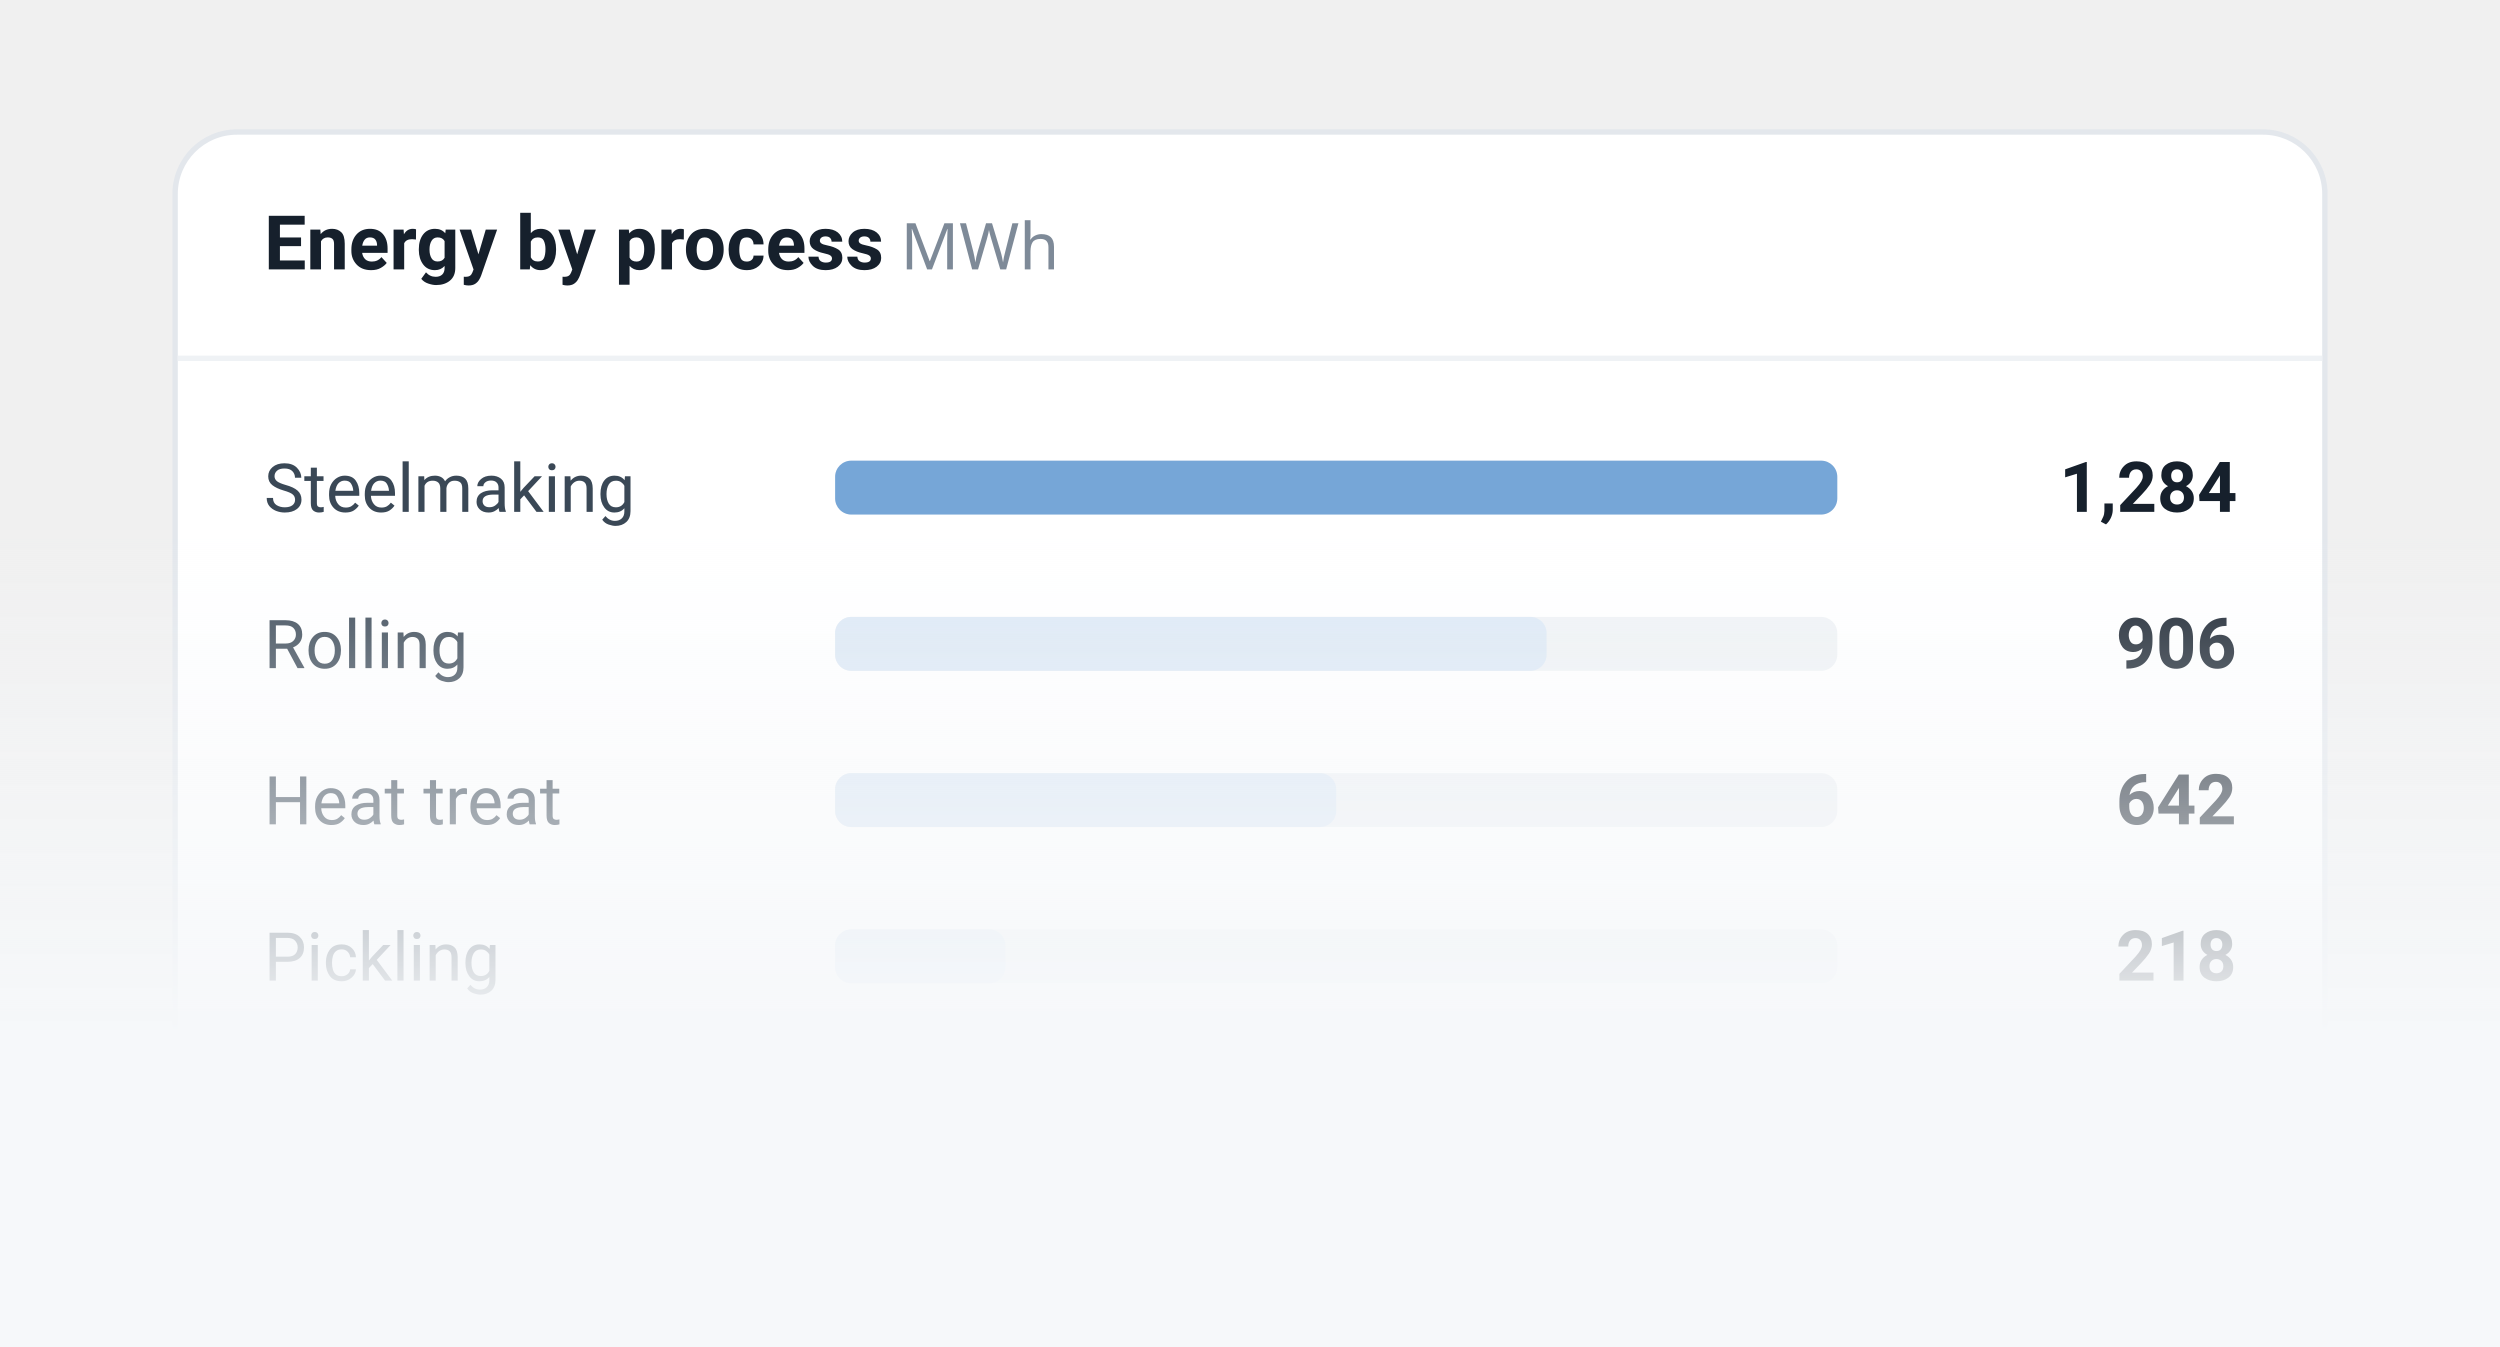
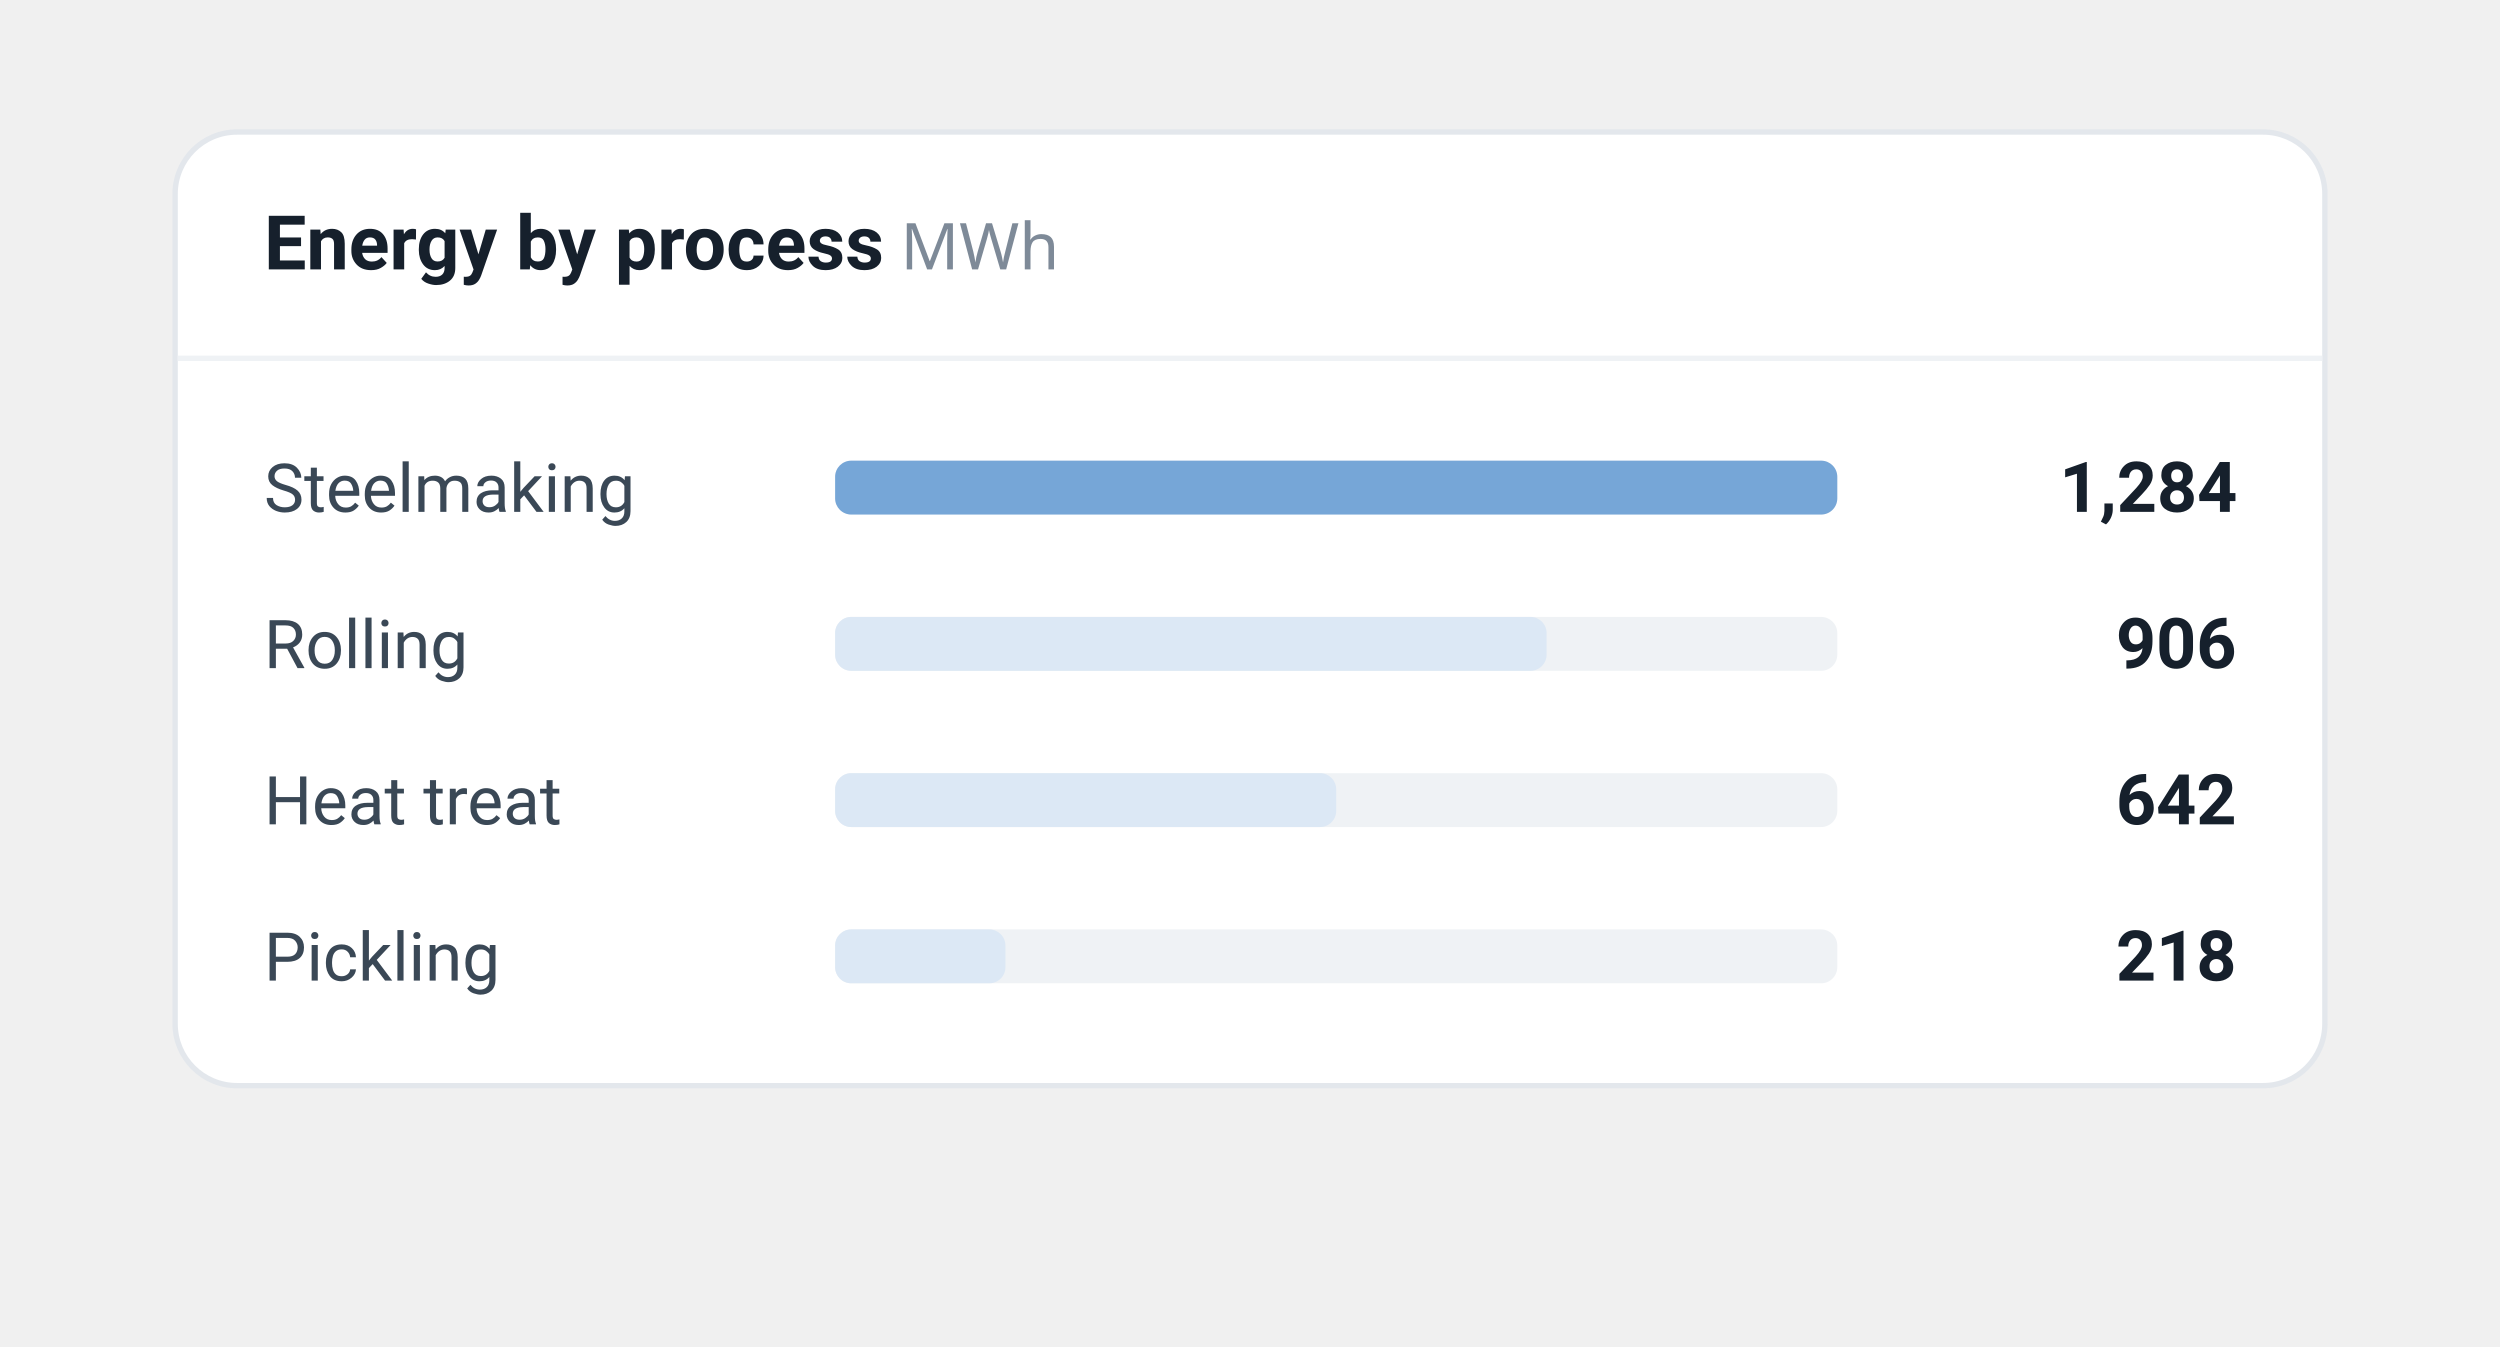
<svg xmlns="http://www.w3.org/2000/svg" width="464" height="250" viewBox="0 0 464 250" fill="none">
  <defs>
-     <linearGradient id="fade0" x1="0" y1="98.8" x2="0" y2="192.7" gradientUnits="userSpaceOnUse">
-       <stop offset="0" stop-color="#F6F8FA" stop-opacity="0" />
-       <stop offset="0.5" stop-color="#F6F8FA" stop-opacity="0.5" />
-       <stop offset="1" stop-color="#F6F8FA" stop-opacity="1" />
-     </linearGradient>
    <clipPath id="card">
      <rect width="464" height="250" rx="0" />
    </clipPath>
  </defs>
  <g clip-path="url(#card)">
    <rect x="32.5" y="24.5" width="399" height="177" rx="11.5" fill="#FFFFFF" stroke="#E3E7EC" stroke-width="1" />
    <line x1="33" y1="66.5" x2="431" y2="66.5" stroke="#EFF2F5" stroke-width="1" />
    <text x="49" y="50" font-family="Roboto" font-size="14" font-weight="600" fill="#16202C">Energy by process</text>
    <text x="167.14" y="50" font-family="JetBrains Mono" font-size="12" font-weight="400" fill="#7E8A98">MWh</text>
    <text x="49" y="95" font-family="Roboto" font-size="12.5" font-weight="400" fill="#3A4856">Steelmaking</text>
    <rect x="155" y="85.5" width="186" height="10" rx="3" fill="#EFF2F5" />
    <rect x="155" y="85.5" width="186" height="10" rx="3" fill="#76A6D7" />
    <text x="382.23" y="95" font-family="Roboto" font-size="13" font-weight="600" fill="#16202C" font-variant-numeric="tabular-nums">1,284</text>
    <text x="49" y="124" font-family="Roboto" font-size="12.5" font-weight="400" fill="#3A4856">Rolling</text>
    <rect x="155" y="114.5" width="186" height="10" rx="3" fill="#EFF2F5" />
    <rect x="155" y="114.5" width="132.05" height="10" rx="3" fill="#DCE8F5" />
    <text x="392.72" y="124" font-family="Roboto" font-size="13" font-weight="600" fill="#16202C" font-variant-numeric="tabular-nums">906</text>
    <text x="49" y="153" font-family="Roboto" font-size="12.5" font-weight="400" fill="#3A4856">Heat treat</text>
    <rect x="155" y="143.5" width="186" height="10" rx="3" fill="#EFF2F5" />
    <rect x="155" y="143.5" width="93" height="10" rx="3" fill="#DCE8F5" />
    <text x="392.72" y="153" font-family="Roboto" font-size="13" font-weight="600" fill="#16202C" font-variant-numeric="tabular-nums">642</text>
    <text x="49" y="182" font-family="Roboto" font-size="12.5" font-weight="400" fill="#3A4856">Pickling</text>
    <rect x="155" y="172.5" width="186" height="10" rx="3" fill="#EFF2F5" />
    <rect x="155" y="172.5" width="31.61" height="10" rx="3" fill="#DCE8F5" />
    <text x="392.72" y="182" font-family="Roboto" font-size="13" font-weight="600" fill="#16202C" font-variant-numeric="tabular-nums">218</text>
-     <rect x="0" y="98.8" width="464" height="151.2" fill="url(#fade0)" />
  </g>
</svg>
